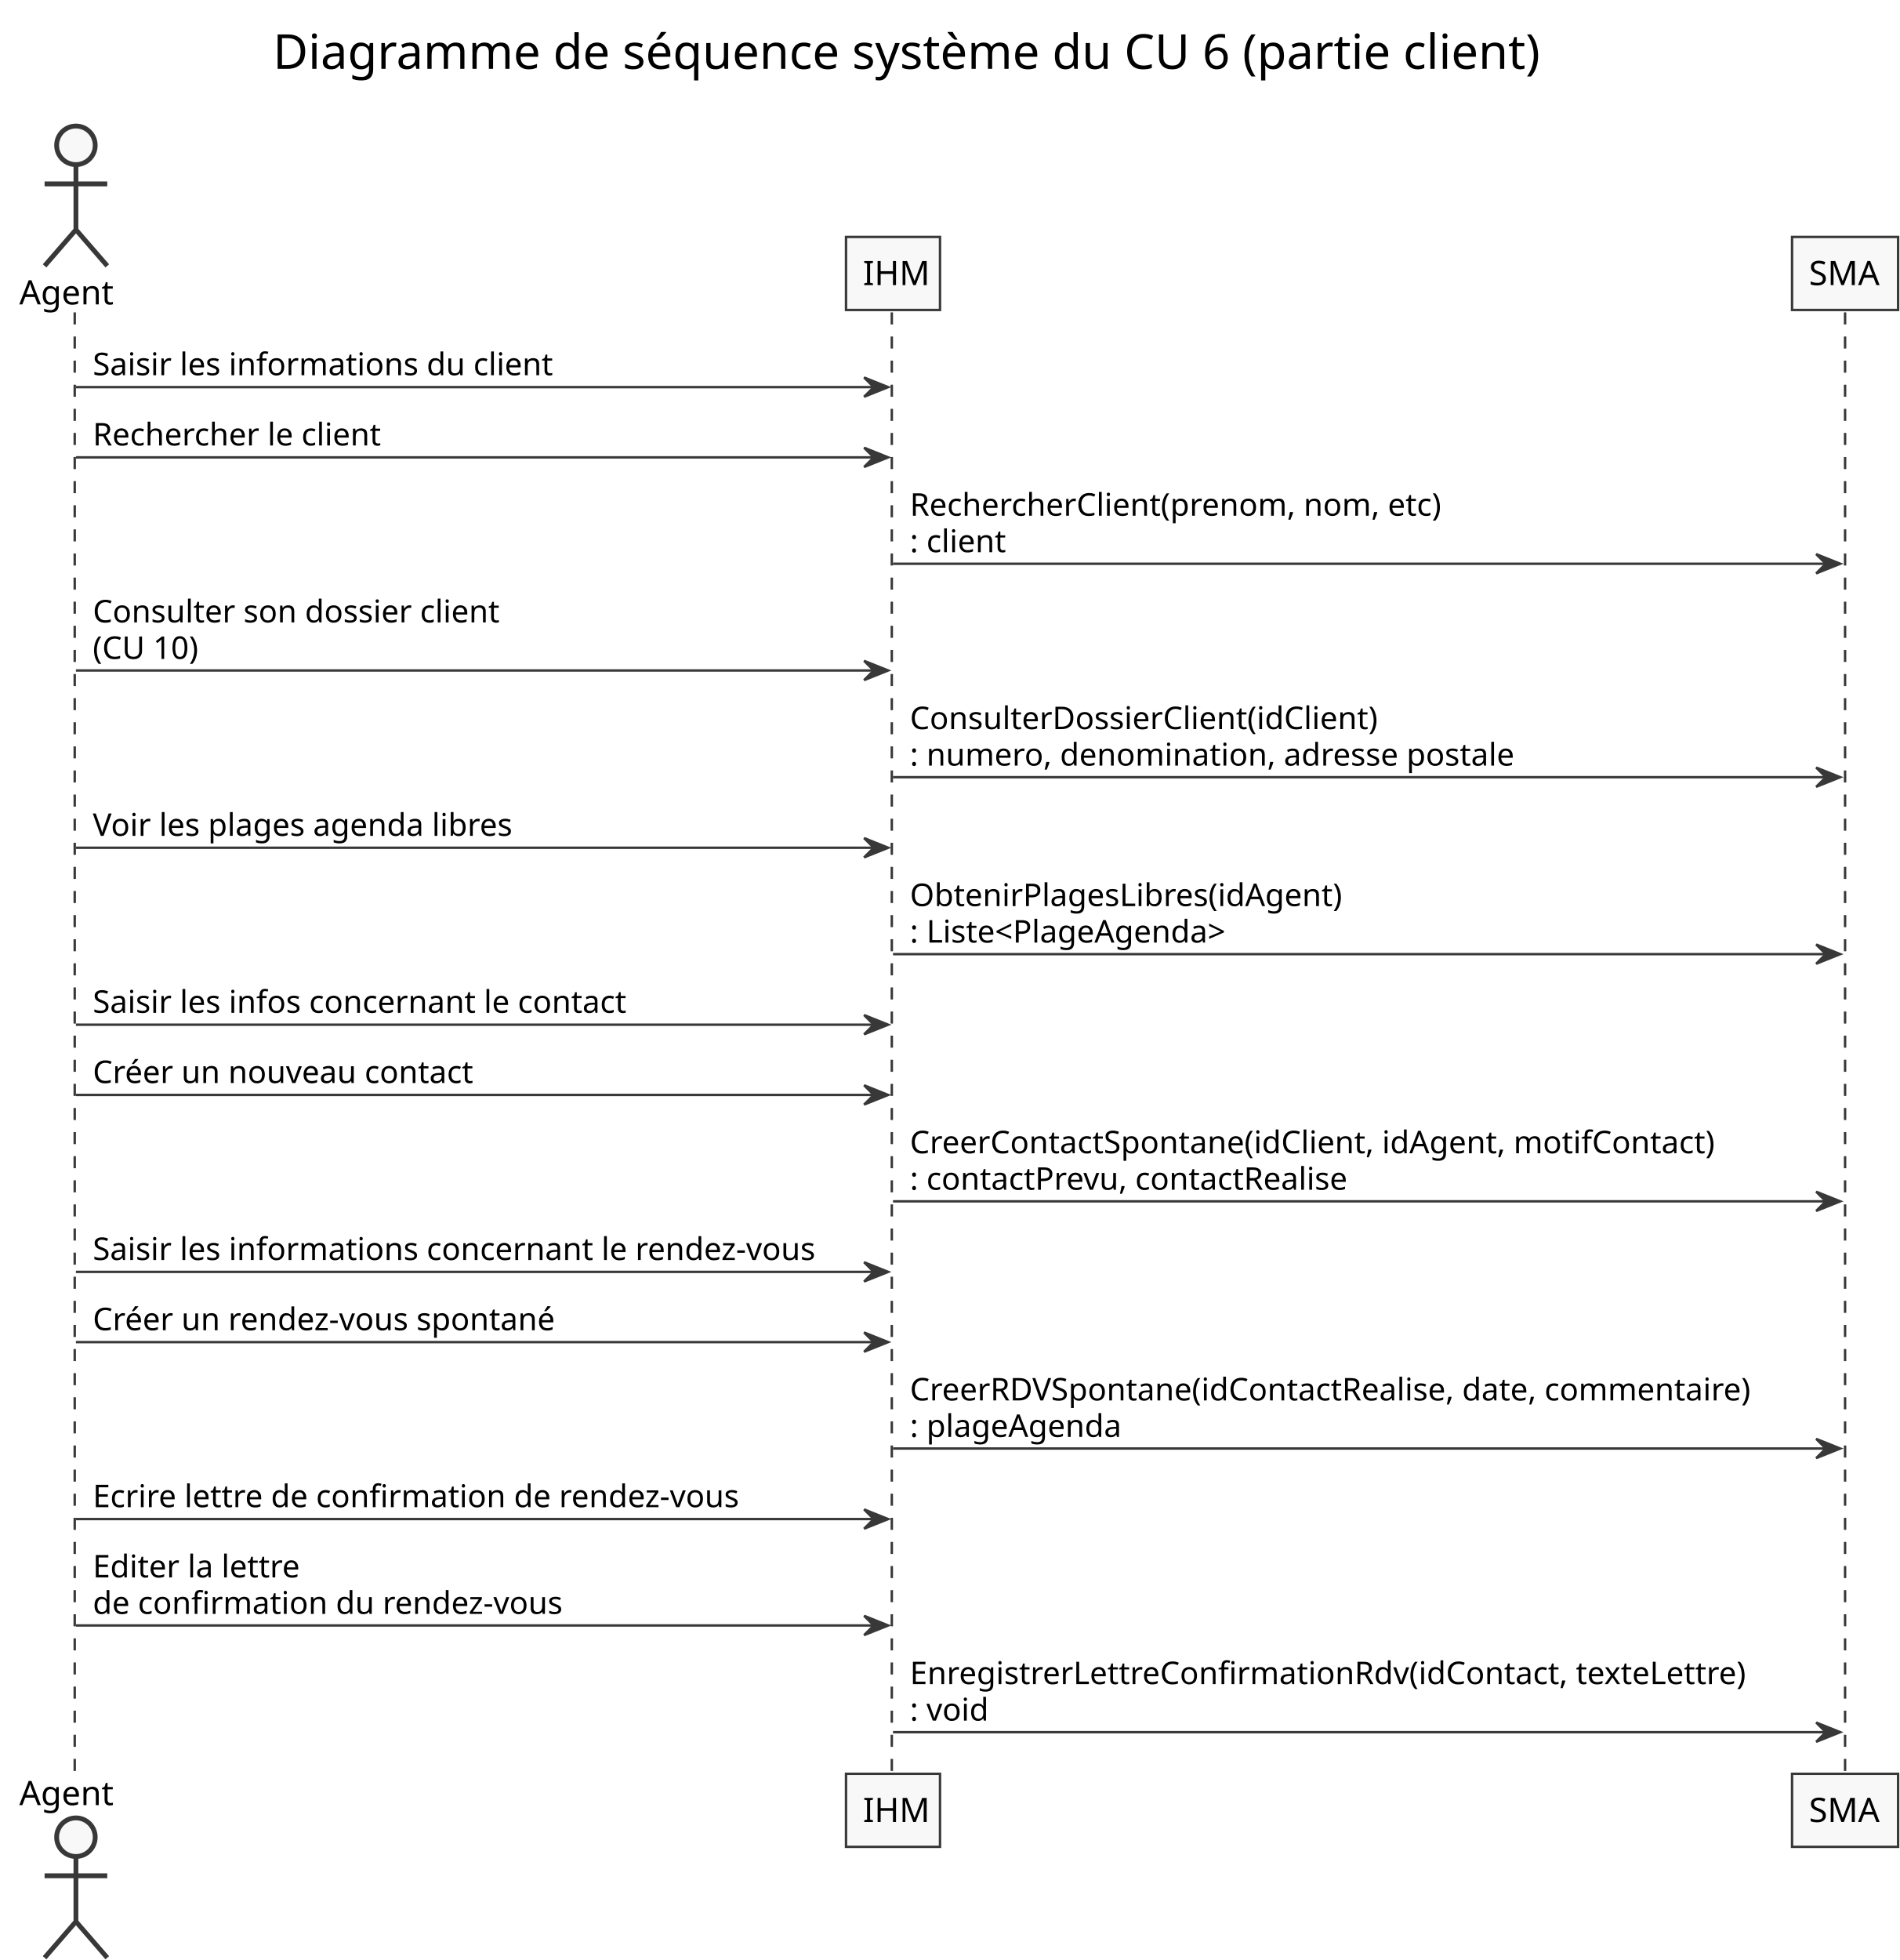
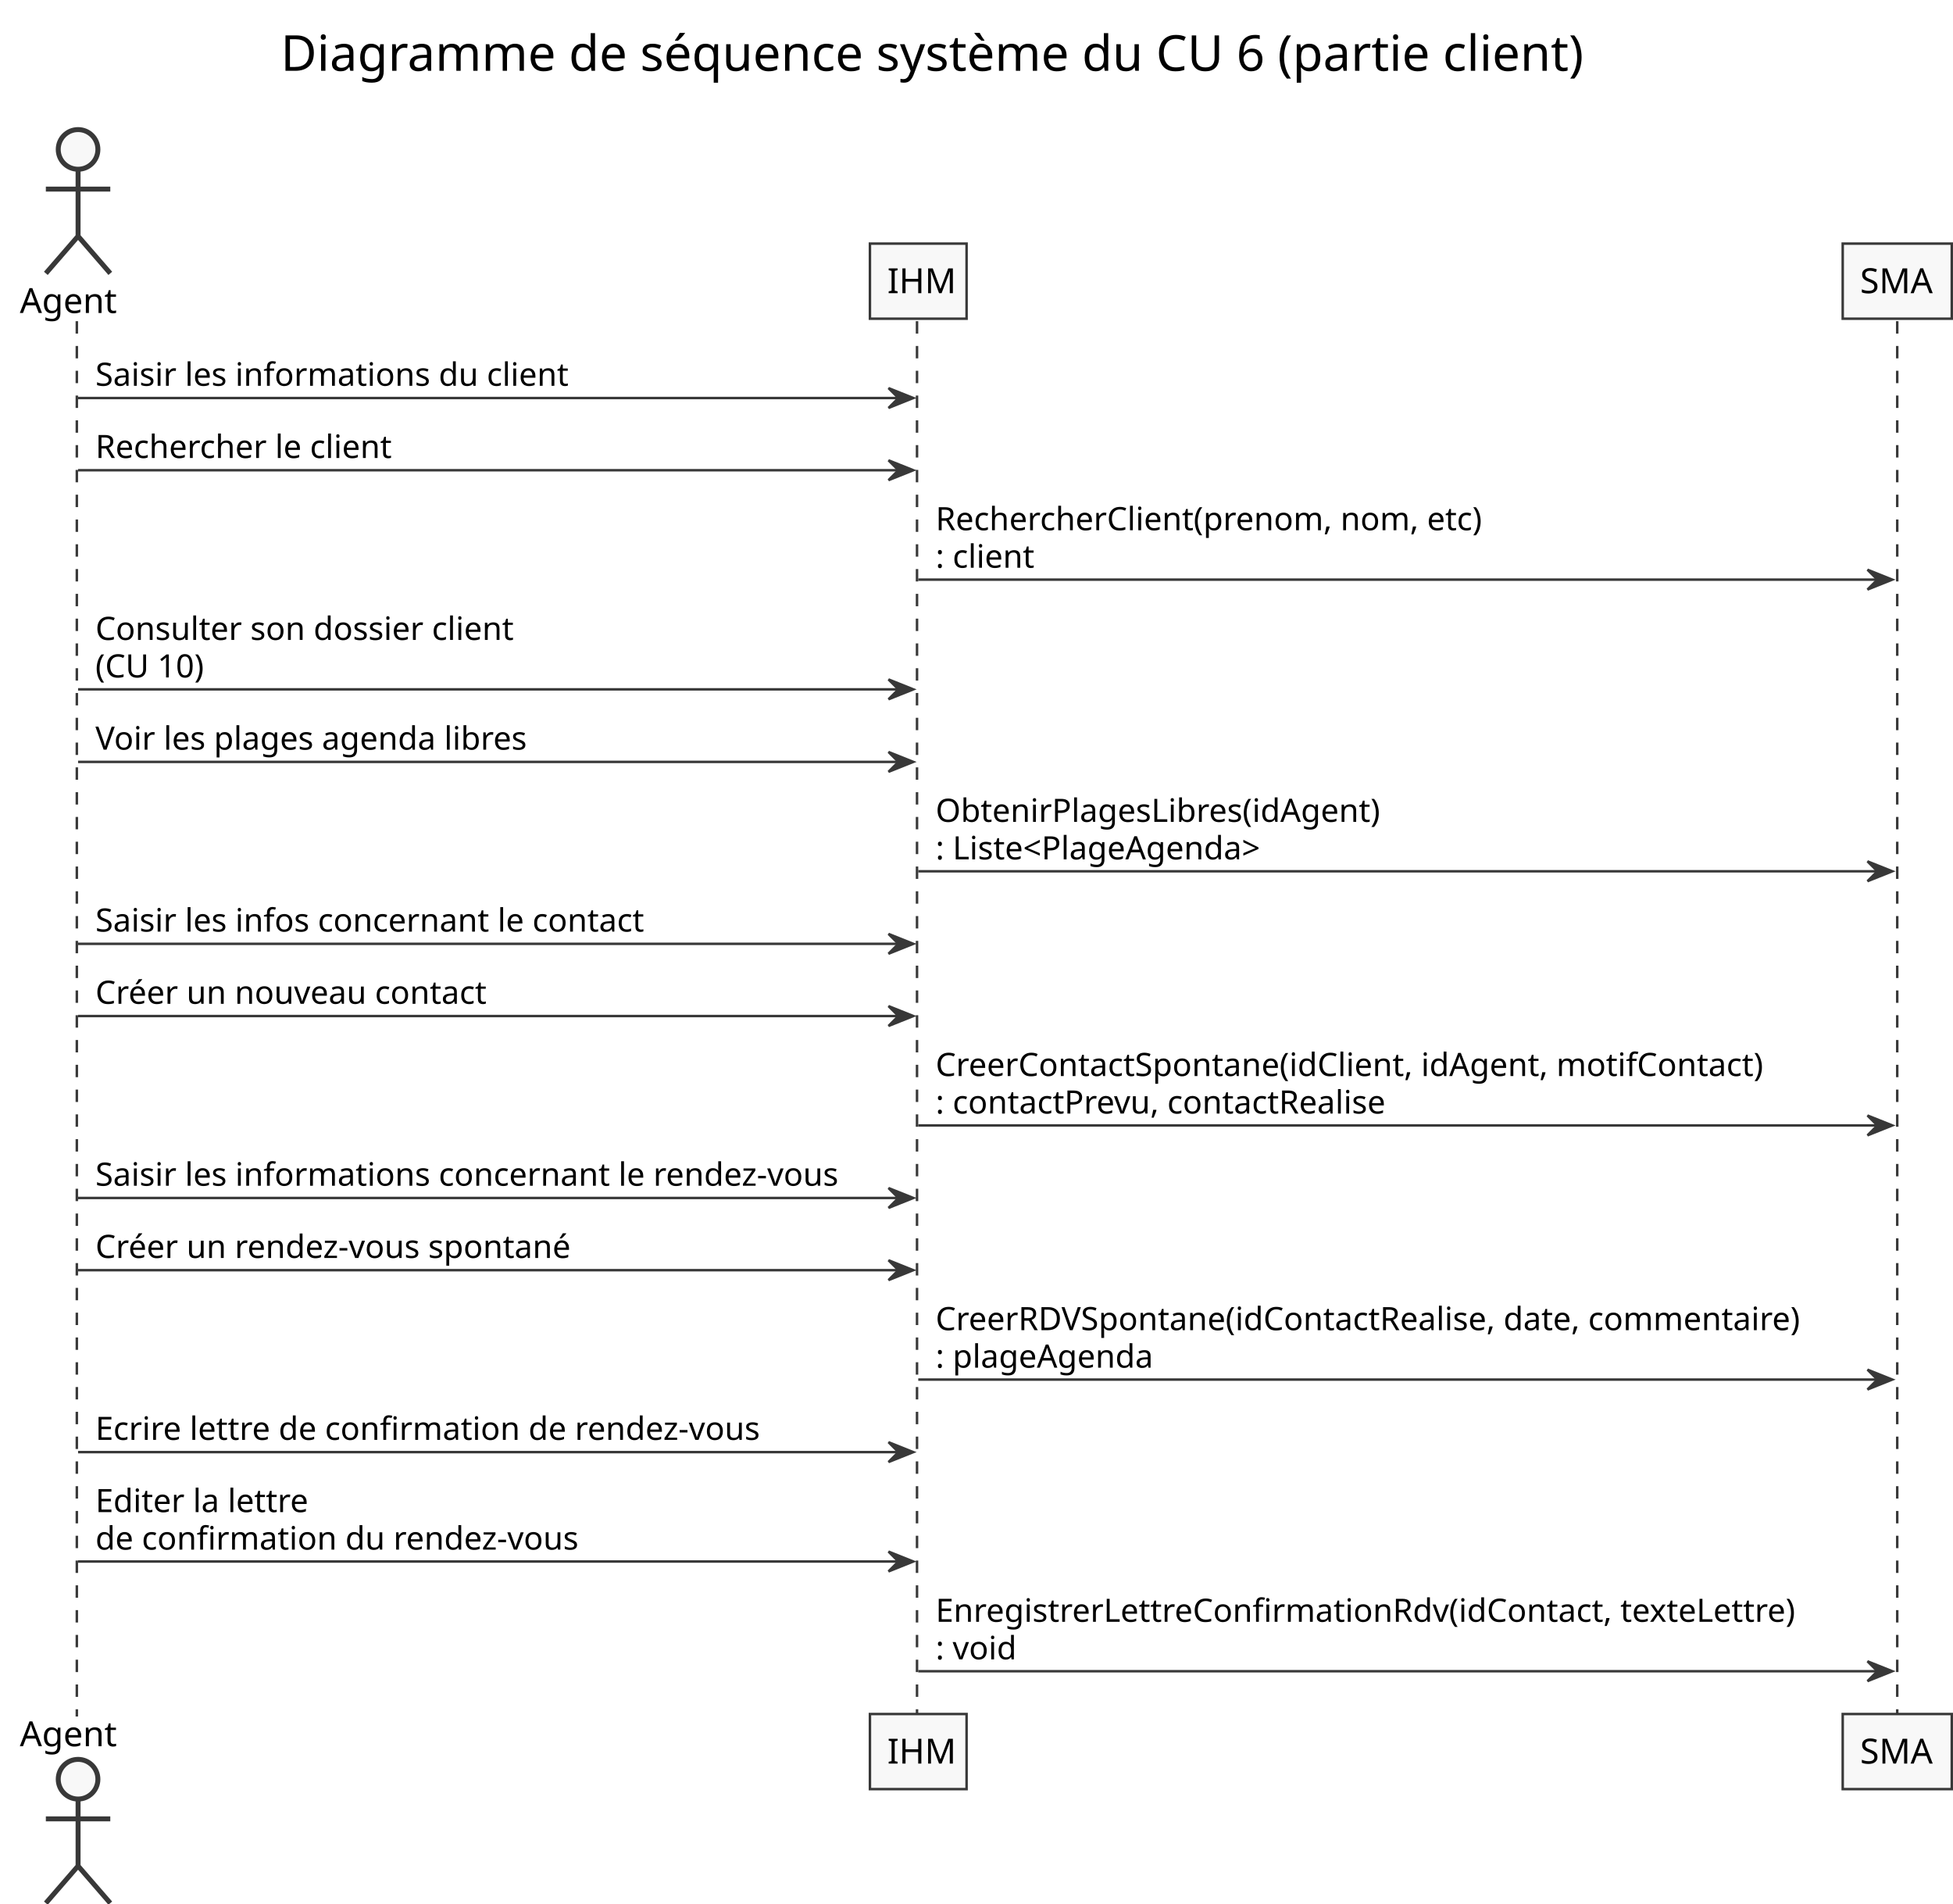
- <svg xmlns="http://www.w3.org/2000/svg" height="813px" style="width:788px;height:813px;" version="1.1" viewBox="0 0 788 813" width="788px">
+ <svg xmlns="http://www.w3.org/2000/svg" height="768px" style="width:788px;height:768px;" version="1.1" viewBox="0 0 788 768" width="788px">
  <defs />
  <g>
    <text fill="#000000" font-family="sans-serif" font-size="20" lengthAdjust="spacingAndGlyphs" textLength="569" x="113.25" y="28.564">Diagramme de séquence système du CU 6 (partie client)</text>
    <line style="stroke: none; stroke-width: 1.0;" x1="113.25" x2="682.25" y1="38.281" y2="38.281" />
-     <line style="stroke: #383838; stroke-width: 1.0; stroke-dasharray: 5.0,5.0;" x1="31" x2="31" y1="129.578" y2="736.766" />
-     <line style="stroke: #383838; stroke-width: 1.0; stroke-dasharray: 5.0,5.0;" x1="370" x2="370" y1="129.578" y2="736.766" />
-     <line style="stroke: #383838; stroke-width: 1.0; stroke-dasharray: 5.0,5.0;" x1="765.5" x2="765.5" y1="129.578" y2="736.766" />
+     <line style="stroke: #383838; stroke-width: 1.0; stroke-dasharray: 5.0,5.0;" x1="31" x2="31" y1="129.578" y2="692.5" />
+     <line style="stroke: #383838; stroke-width: 1.0; stroke-dasharray: 5.0,5.0;" x1="370" x2="370" y1="129.578" y2="692.5" />
+     <line style="stroke: #383838; stroke-width: 1.0; stroke-dasharray: 5.0,5.0;" x1="765.5" x2="765.5" y1="129.578" y2="692.5" />
    <text fill="#000000" font-family="sans-serif" font-size="14" lengthAdjust="spacingAndGlyphs" textLength="41" x="8" y="126.276">Agent</text>
    <ellipse cx="31.5" cy="60.281" fill="#F8F8F8" rx="8" ry="8" style="stroke: #383838; stroke-width: 2.0;" />
    <path d="M31.5,68.281 L31.5,95.281 M18.5,76.281 L44.5,76.281 M31.5,95.281 L18.5,110.281 M31.5,95.281 L44.5,110.281 " fill="#F8F8F8" style="stroke: #383838; stroke-width: 2.0;" />
-     <text fill="#000000" font-family="sans-serif" font-size="14" lengthAdjust="spacingAndGlyphs" textLength="41" x="8" y="748.761">Agent</text>
-     <ellipse cx="31.5" cy="762.062" fill="#F8F8F8" rx="8" ry="8" style="stroke: #383838; stroke-width: 2.0;" />
-     <path d="M31.5,770.062 L31.5,797.062 M18.5,778.062 L44.5,778.062 M31.5,797.062 L18.5,812.062 M31.5,797.062 L44.5,812.062 " fill="#F8F8F8" style="stroke: #383838; stroke-width: 2.0;" />
+     <text fill="#000000" font-family="sans-serif" font-size="14" lengthAdjust="spacingAndGlyphs" textLength="41" x="8" y="704.495">Agent</text>
+     <ellipse cx="31.5" cy="717.797" fill="#F8F8F8" rx="8" ry="8" style="stroke: #383838; stroke-width: 2.0;" />
+     <path d="M31.5,725.797 L31.5,752.797 M18.5,733.797 L44.5,733.797 M31.5,752.797 L18.5,767.797 M31.5,752.797 L44.5,767.797 " fill="#F8F8F8" style="stroke: #383838; stroke-width: 2.0;" />
    <rect fill="#F8F8F8" height="30.297" style="stroke: #383838; stroke-width: 1.0;" width="39" x="351" y="98.281" />
    <text fill="#000000" font-family="sans-serif" font-size="14" lengthAdjust="spacingAndGlyphs" textLength="25" x="358" y="118.276">IHM</text>
-     <rect fill="#F8F8F8" height="30.297" style="stroke: #383838; stroke-width: 1.0;" width="39" x="351" y="735.766" />
-     <text fill="#000000" font-family="sans-serif" font-size="14" lengthAdjust="spacingAndGlyphs" textLength="25" x="358" y="755.761">IHM</text>
+     <rect fill="#F8F8F8" height="30.297" style="stroke: #383838; stroke-width: 1.0;" width="39" x="351" y="691.5" />
+     <text fill="#000000" font-family="sans-serif" font-size="14" lengthAdjust="spacingAndGlyphs" textLength="25" x="358" y="711.495">IHM</text>
    <rect fill="#F8F8F8" height="30.297" style="stroke: #383838; stroke-width: 1.0;" width="44" x="743.5" y="98.281" />
    <text fill="#000000" font-family="sans-serif" font-size="14" lengthAdjust="spacingAndGlyphs" textLength="30" x="750.5" y="118.276">SMA</text>
-     <rect fill="#F8F8F8" height="30.297" style="stroke: #383838; stroke-width: 1.0;" width="44" x="743.5" y="735.766" />
-     <text fill="#000000" font-family="sans-serif" font-size="14" lengthAdjust="spacingAndGlyphs" textLength="30" x="750.5" y="755.761">SMA</text>
+     <rect fill="#F8F8F8" height="30.297" style="stroke: #383838; stroke-width: 1.0;" width="44" x="743.5" y="691.5" />
+     <text fill="#000000" font-family="sans-serif" font-size="14" lengthAdjust="spacingAndGlyphs" textLength="30" x="750.5" y="711.495">SMA</text>
    <polygon fill="#383838" points="358.5,156.578,368.5,160.578,358.5,164.578,362.5,160.578" style="stroke: #383838; stroke-width: 1.0;" />
    <line style="stroke: #383838; stroke-width: 1.0;" x1="31.5" x2="364.5" y1="160.578" y2="160.578" />
    <text fill="#000000" font-family="sans-serif" font-size="13" lengthAdjust="spacingAndGlyphs" textLength="199" x="38.5" y="155.645">Saisir les informations du client</text>
    <polygon fill="#383838" points="358.5,185.711,368.5,189.711,358.5,193.711,362.5,189.711" style="stroke: #383838; stroke-width: 1.0;" />
    <line style="stroke: #383838; stroke-width: 1.0;" x1="31.5" x2="364.5" y1="189.711" y2="189.711" />
    <text fill="#000000" font-family="sans-serif" font-size="13" lengthAdjust="spacingAndGlyphs" textLength="125" x="38.5" y="184.778">Rechercher le client</text>
    <polygon fill="#383838" points="753.5,229.844,763.5,233.844,753.5,237.844,757.5,233.844" style="stroke: #383838; stroke-width: 1.0;" />
    <line style="stroke: #383838; stroke-width: 1.0;" x1="370.5" x2="759.5" y1="233.844" y2="233.844" />
    <text fill="#000000" font-family="sans-serif" font-size="13" lengthAdjust="spacingAndGlyphs" textLength="233" x="377.5" y="213.911">RechercherClient(prenom, nom, etc)</text>
    <text fill="#000000" font-family="sans-serif" font-size="13" lengthAdjust="spacingAndGlyphs" textLength="42" x="377.5" y="229.043">: client</text>
    <polygon fill="#383838" points="358.5,274.109,368.5,278.109,358.5,282.109,362.5,278.109" style="stroke: #383838; stroke-width: 1.0;" />
    <line style="stroke: #383838; stroke-width: 1.0;" x1="31.5" x2="364.5" y1="278.109" y2="278.109" />
    <text fill="#000000" font-family="sans-serif" font-size="13" lengthAdjust="spacingAndGlyphs" textLength="176" x="38.5" y="258.176">Consulter son dossier client</text>
    <text fill="#000000" font-family="sans-serif" font-size="13" lengthAdjust="spacingAndGlyphs" textLength="49" x="38.5" y="273.309">(CU 10)</text>
-     <polygon fill="#383838" points="753.5,318.375,763.5,322.375,753.5,326.375,757.5,322.375" style="stroke: #383838; stroke-width: 1.0;" />
-     <line style="stroke: #383838; stroke-width: 1.0;" x1="370.5" x2="759.5" y1="322.375" y2="322.375" />
-     <text fill="#000000" font-family="sans-serif" font-size="13" lengthAdjust="spacingAndGlyphs" textLength="202" x="377.5" y="302.442">ConsulterDossierClient(idClient)</text>
-     <text fill="#000000" font-family="sans-serif" font-size="13" lengthAdjust="spacingAndGlyphs" textLength="264" x="377.5" y="317.575">: numero, denomination, adresse postale</text>
-     <polygon fill="#383838" points="358.5,347.641,368.5,351.641,358.5,355.641,362.5,351.641" style="stroke: #383838; stroke-width: 1.0;" />
-     <line style="stroke: #383838; stroke-width: 1.0;" x1="31.5" x2="364.5" y1="351.641" y2="351.641" />
-     <text fill="#000000" font-family="sans-serif" font-size="13" lengthAdjust="spacingAndGlyphs" textLength="183" x="38.5" y="346.707">Voir les plages agenda libres</text>
-     <polygon fill="#383838" points="753.5,391.773,763.5,395.773,753.5,399.773,757.5,395.773" style="stroke: #383838; stroke-width: 1.0;" />
-     <line style="stroke: #383838; stroke-width: 1.0;" x1="370.5" x2="759.5" y1="395.773" y2="395.773" />
-     <text fill="#000000" font-family="sans-serif" font-size="13" lengthAdjust="spacingAndGlyphs" textLength="186" x="377.5" y="375.84">ObtenirPlagesLibres(idAgent)</text>
-     <text fill="#000000" font-family="sans-serif" font-size="13" lengthAdjust="spacingAndGlyphs" textLength="144" x="377.5" y="390.973">: Liste&lt;PlageAgenda&gt;</text>
-     <polygon fill="#383838" points="358.5,421.039,368.5,425.039,358.5,429.039,362.5,425.039" style="stroke: #383838; stroke-width: 1.0;" />
-     <line style="stroke: #383838; stroke-width: 1.0;" x1="31.5" x2="364.5" y1="425.039" y2="425.039" />
-     <text fill="#000000" font-family="sans-serif" font-size="13" lengthAdjust="spacingAndGlyphs" textLength="234" x="38.5" y="420.106">Saisir les infos concernant le contact</text>
-     <polygon fill="#383838" points="358.5,450.172,368.5,454.172,358.5,458.172,362.5,454.172" style="stroke: #383838; stroke-width: 1.0;" />
-     <line style="stroke: #383838; stroke-width: 1.0;" x1="31.5" x2="364.5" y1="454.172" y2="454.172" />
-     <text fill="#000000" font-family="sans-serif" font-size="13" lengthAdjust="spacingAndGlyphs" textLength="166" x="38.5" y="449.239">Créer un nouveau contact</text>
-     <polygon fill="#383838" points="753.5,494.305,763.5,498.305,753.5,502.305,757.5,498.305" style="stroke: #383838; stroke-width: 1.0;" />
-     <line style="stroke: #383838; stroke-width: 1.0;" x1="370.5" x2="759.5" y1="498.305" y2="498.305" />
-     <text fill="#000000" font-family="sans-serif" font-size="13" lengthAdjust="spacingAndGlyphs" textLength="352" x="377.5" y="478.372">CreerContactSpontane(idClient, idAgent, motifContact)</text>
-     <text fill="#000000" font-family="sans-serif" font-size="13" lengthAdjust="spacingAndGlyphs" textLength="193" x="377.5" y="493.504">: contactPrevu, contactRealise</text>
-     <polygon fill="#383838" points="358.5,523.57,368.5,527.57,358.5,531.57,362.5,527.57" style="stroke: #383838; stroke-width: 1.0;" />
-     <line style="stroke: #383838; stroke-width: 1.0;" x1="31.5" x2="364.5" y1="527.57" y2="527.57" />
-     <text fill="#000000" font-family="sans-serif" font-size="13" lengthAdjust="spacingAndGlyphs" textLength="315" x="38.5" y="522.637">Saisir les informations concernant le rendez-vous</text>
-     <polygon fill="#383838" points="358.5,552.703,368.5,556.703,358.5,560.703,362.5,556.703" style="stroke: #383838; stroke-width: 1.0;" />
-     <line style="stroke: #383838; stroke-width: 1.0;" x1="31.5" x2="364.5" y1="556.703" y2="556.703" />
-     <text fill="#000000" font-family="sans-serif" font-size="13" lengthAdjust="spacingAndGlyphs" textLength="202" x="38.5" y="551.77">Créer un rendez-vous spontané</text>
-     <polygon fill="#383838" points="753.5,596.836,763.5,600.836,753.5,604.836,757.5,600.836" style="stroke: #383838; stroke-width: 1.0;" />
-     <line style="stroke: #383838; stroke-width: 1.0;" x1="370.5" x2="759.5" y1="600.836" y2="600.836" />
-     <text fill="#000000" font-family="sans-serif" font-size="13" lengthAdjust="spacingAndGlyphs" textLength="371" x="377.5" y="580.903">CreerRDVSpontane(idContactRealise, date, commentaire)</text>
-     <text fill="#000000" font-family="sans-serif" font-size="13" lengthAdjust="spacingAndGlyphs" textLength="92" x="377.5" y="596.036">: plageAgenda</text>
-     <polygon fill="#383838" points="358.5,626.102,368.5,630.102,358.5,634.102,362.5,630.102" style="stroke: #383838; stroke-width: 1.0;" />
-     <line style="stroke: #383838; stroke-width: 1.0;" x1="31.5" x2="364.5" y1="630.102" y2="630.102" />
-     <text fill="#000000" font-family="sans-serif" font-size="13" lengthAdjust="spacingAndGlyphs" textLength="281" x="38.5" y="625.168">Ecrire lettre de confirmation de rendez-vous</text>
-     <polygon fill="#383838" points="358.5,670.234,368.5,674.234,358.5,678.234,362.5,674.234" style="stroke: #383838; stroke-width: 1.0;" />
-     <line style="stroke: #383838; stroke-width: 1.0;" x1="31.5" x2="364.5" y1="674.234" y2="674.234" />
-     <text fill="#000000" font-family="sans-serif" font-size="13" lengthAdjust="spacingAndGlyphs" textLength="90" x="38.5" y="654.301">Editer la lettre</text>
-     <text fill="#000000" font-family="sans-serif" font-size="13" lengthAdjust="spacingAndGlyphs" textLength="203" x="38.5" y="669.434">de confirmation du rendez-vous</text>
-     <polygon fill="#383838" points="753.5,714.5,763.5,718.5,753.5,722.5,757.5,718.5" style="stroke: #383838; stroke-width: 1.0;" />
-     <line style="stroke: #383838; stroke-width: 1.0;" x1="370.5" x2="759.5" y1="718.5" y2="718.5" />
-     <text fill="#000000" font-family="sans-serif" font-size="13" lengthAdjust="spacingAndGlyphs" textLength="363" x="377.5" y="698.567">EnregistrerLettreConfirmationRdv(idContact, texteLettre)</text>
-     <text fill="#000000" font-family="sans-serif" font-size="13" lengthAdjust="spacingAndGlyphs" textLength="34" x="377.5" y="713.7">: void</text>
+     <polygon fill="#383838" points="358.5,303.375,368.5,307.375,358.5,311.375,362.5,307.375" style="stroke: #383838; stroke-width: 1.0;" />
+     <line style="stroke: #383838; stroke-width: 1.0;" x1="31.5" x2="364.5" y1="307.375" y2="307.375" />
+     <text fill="#000000" font-family="sans-serif" font-size="13" lengthAdjust="spacingAndGlyphs" textLength="183" x="38.5" y="302.442">Voir les plages agenda libres</text>
+     <polygon fill="#383838" points="753.5,347.508,763.5,351.508,753.5,355.508,757.5,351.508" style="stroke: #383838; stroke-width: 1.0;" />
+     <line style="stroke: #383838; stroke-width: 1.0;" x1="370.5" x2="759.5" y1="351.508" y2="351.508" />
+     <text fill="#000000" font-family="sans-serif" font-size="13" lengthAdjust="spacingAndGlyphs" textLength="186" x="377.5" y="331.575">ObtenirPlagesLibres(idAgent)</text>
+     <text fill="#000000" font-family="sans-serif" font-size="13" lengthAdjust="spacingAndGlyphs" textLength="144" x="377.5" y="346.707">: Liste&lt;PlageAgenda&gt;</text>
+     <polygon fill="#383838" points="358.5,376.773,368.5,380.773,358.5,384.773,362.5,380.773" style="stroke: #383838; stroke-width: 1.0;" />
+     <line style="stroke: #383838; stroke-width: 1.0;" x1="31.5" x2="364.5" y1="380.773" y2="380.773" />
+     <text fill="#000000" font-family="sans-serif" font-size="13" lengthAdjust="spacingAndGlyphs" textLength="234" x="38.5" y="375.84">Saisir les infos concernant le contact</text>
+     <polygon fill="#383838" points="358.5,405.906,368.5,409.906,358.5,413.906,362.5,409.906" style="stroke: #383838; stroke-width: 1.0;" />
+     <line style="stroke: #383838; stroke-width: 1.0;" x1="31.5" x2="364.5" y1="409.906" y2="409.906" />
+     <text fill="#000000" font-family="sans-serif" font-size="13" lengthAdjust="spacingAndGlyphs" textLength="166" x="38.5" y="404.973">Créer un nouveau contact</text>
+     <polygon fill="#383838" points="753.5,450.039,763.5,454.039,753.5,458.039,757.5,454.039" style="stroke: #383838; stroke-width: 1.0;" />
+     <line style="stroke: #383838; stroke-width: 1.0;" x1="370.5" x2="759.5" y1="454.039" y2="454.039" />
+     <text fill="#000000" font-family="sans-serif" font-size="13" lengthAdjust="spacingAndGlyphs" textLength="352" x="377.5" y="434.106">CreerContactSpontane(idClient, idAgent, motifContact)</text>
+     <text fill="#000000" font-family="sans-serif" font-size="13" lengthAdjust="spacingAndGlyphs" textLength="193" x="377.5" y="449.239">: contactPrevu, contactRealise</text>
+     <polygon fill="#383838" points="358.5,479.305,368.5,483.305,358.5,487.305,362.5,483.305" style="stroke: #383838; stroke-width: 1.0;" />
+     <line style="stroke: #383838; stroke-width: 1.0;" x1="31.5" x2="364.5" y1="483.305" y2="483.305" />
+     <text fill="#000000" font-family="sans-serif" font-size="13" lengthAdjust="spacingAndGlyphs" textLength="315" x="38.5" y="478.372">Saisir les informations concernant le rendez-vous</text>
+     <polygon fill="#383838" points="358.5,508.438,368.5,512.438,358.5,516.438,362.5,512.438" style="stroke: #383838; stroke-width: 1.0;" />
+     <line style="stroke: #383838; stroke-width: 1.0;" x1="31.5" x2="364.5" y1="512.438" y2="512.438" />
+     <text fill="#000000" font-family="sans-serif" font-size="13" lengthAdjust="spacingAndGlyphs" textLength="202" x="38.5" y="507.504">Créer un rendez-vous spontané</text>
+     <polygon fill="#383838" points="753.5,552.57,763.5,556.57,753.5,560.57,757.5,556.57" style="stroke: #383838; stroke-width: 1.0;" />
+     <line style="stroke: #383838; stroke-width: 1.0;" x1="370.5" x2="759.5" y1="556.57" y2="556.57" />
+     <text fill="#000000" font-family="sans-serif" font-size="13" lengthAdjust="spacingAndGlyphs" textLength="371" x="377.5" y="536.637">CreerRDVSpontane(idContactRealise, date, commentaire)</text>
+     <text fill="#000000" font-family="sans-serif" font-size="13" lengthAdjust="spacingAndGlyphs" textLength="92" x="377.5" y="551.77">: plageAgenda</text>
+     <polygon fill="#383838" points="358.5,581.836,368.5,585.836,358.5,589.836,362.5,585.836" style="stroke: #383838; stroke-width: 1.0;" />
+     <line style="stroke: #383838; stroke-width: 1.0;" x1="31.5" x2="364.5" y1="585.836" y2="585.836" />
+     <text fill="#000000" font-family="sans-serif" font-size="13" lengthAdjust="spacingAndGlyphs" textLength="281" x="38.5" y="580.903">Ecrire lettre de confirmation de rendez-vous</text>
+     <polygon fill="#383838" points="358.5,625.969,368.5,629.969,358.5,633.969,362.5,629.969" style="stroke: #383838; stroke-width: 1.0;" />
+     <line style="stroke: #383838; stroke-width: 1.0;" x1="31.5" x2="364.5" y1="629.969" y2="629.969" />
+     <text fill="#000000" font-family="sans-serif" font-size="13" lengthAdjust="spacingAndGlyphs" textLength="90" x="38.5" y="610.036">Editer la lettre</text>
+     <text fill="#000000" font-family="sans-serif" font-size="13" lengthAdjust="spacingAndGlyphs" textLength="203" x="38.5" y="625.168">de confirmation du rendez-vous</text>
+     <polygon fill="#383838" points="753.5,670.234,763.5,674.234,753.5,678.234,757.5,674.234" style="stroke: #383838; stroke-width: 1.0;" />
+     <line style="stroke: #383838; stroke-width: 1.0;" x1="370.5" x2="759.5" y1="674.234" y2="674.234" />
+     <text fill="#000000" font-family="sans-serif" font-size="13" lengthAdjust="spacingAndGlyphs" textLength="363" x="377.5" y="654.301">EnregistrerLettreConfirmationRdv(idContact, texteLettre)</text>
+     <text fill="#000000" font-family="sans-serif" font-size="13" lengthAdjust="spacingAndGlyphs" textLength="34" x="377.5" y="669.434">: void</text>
  </g>
</svg>
